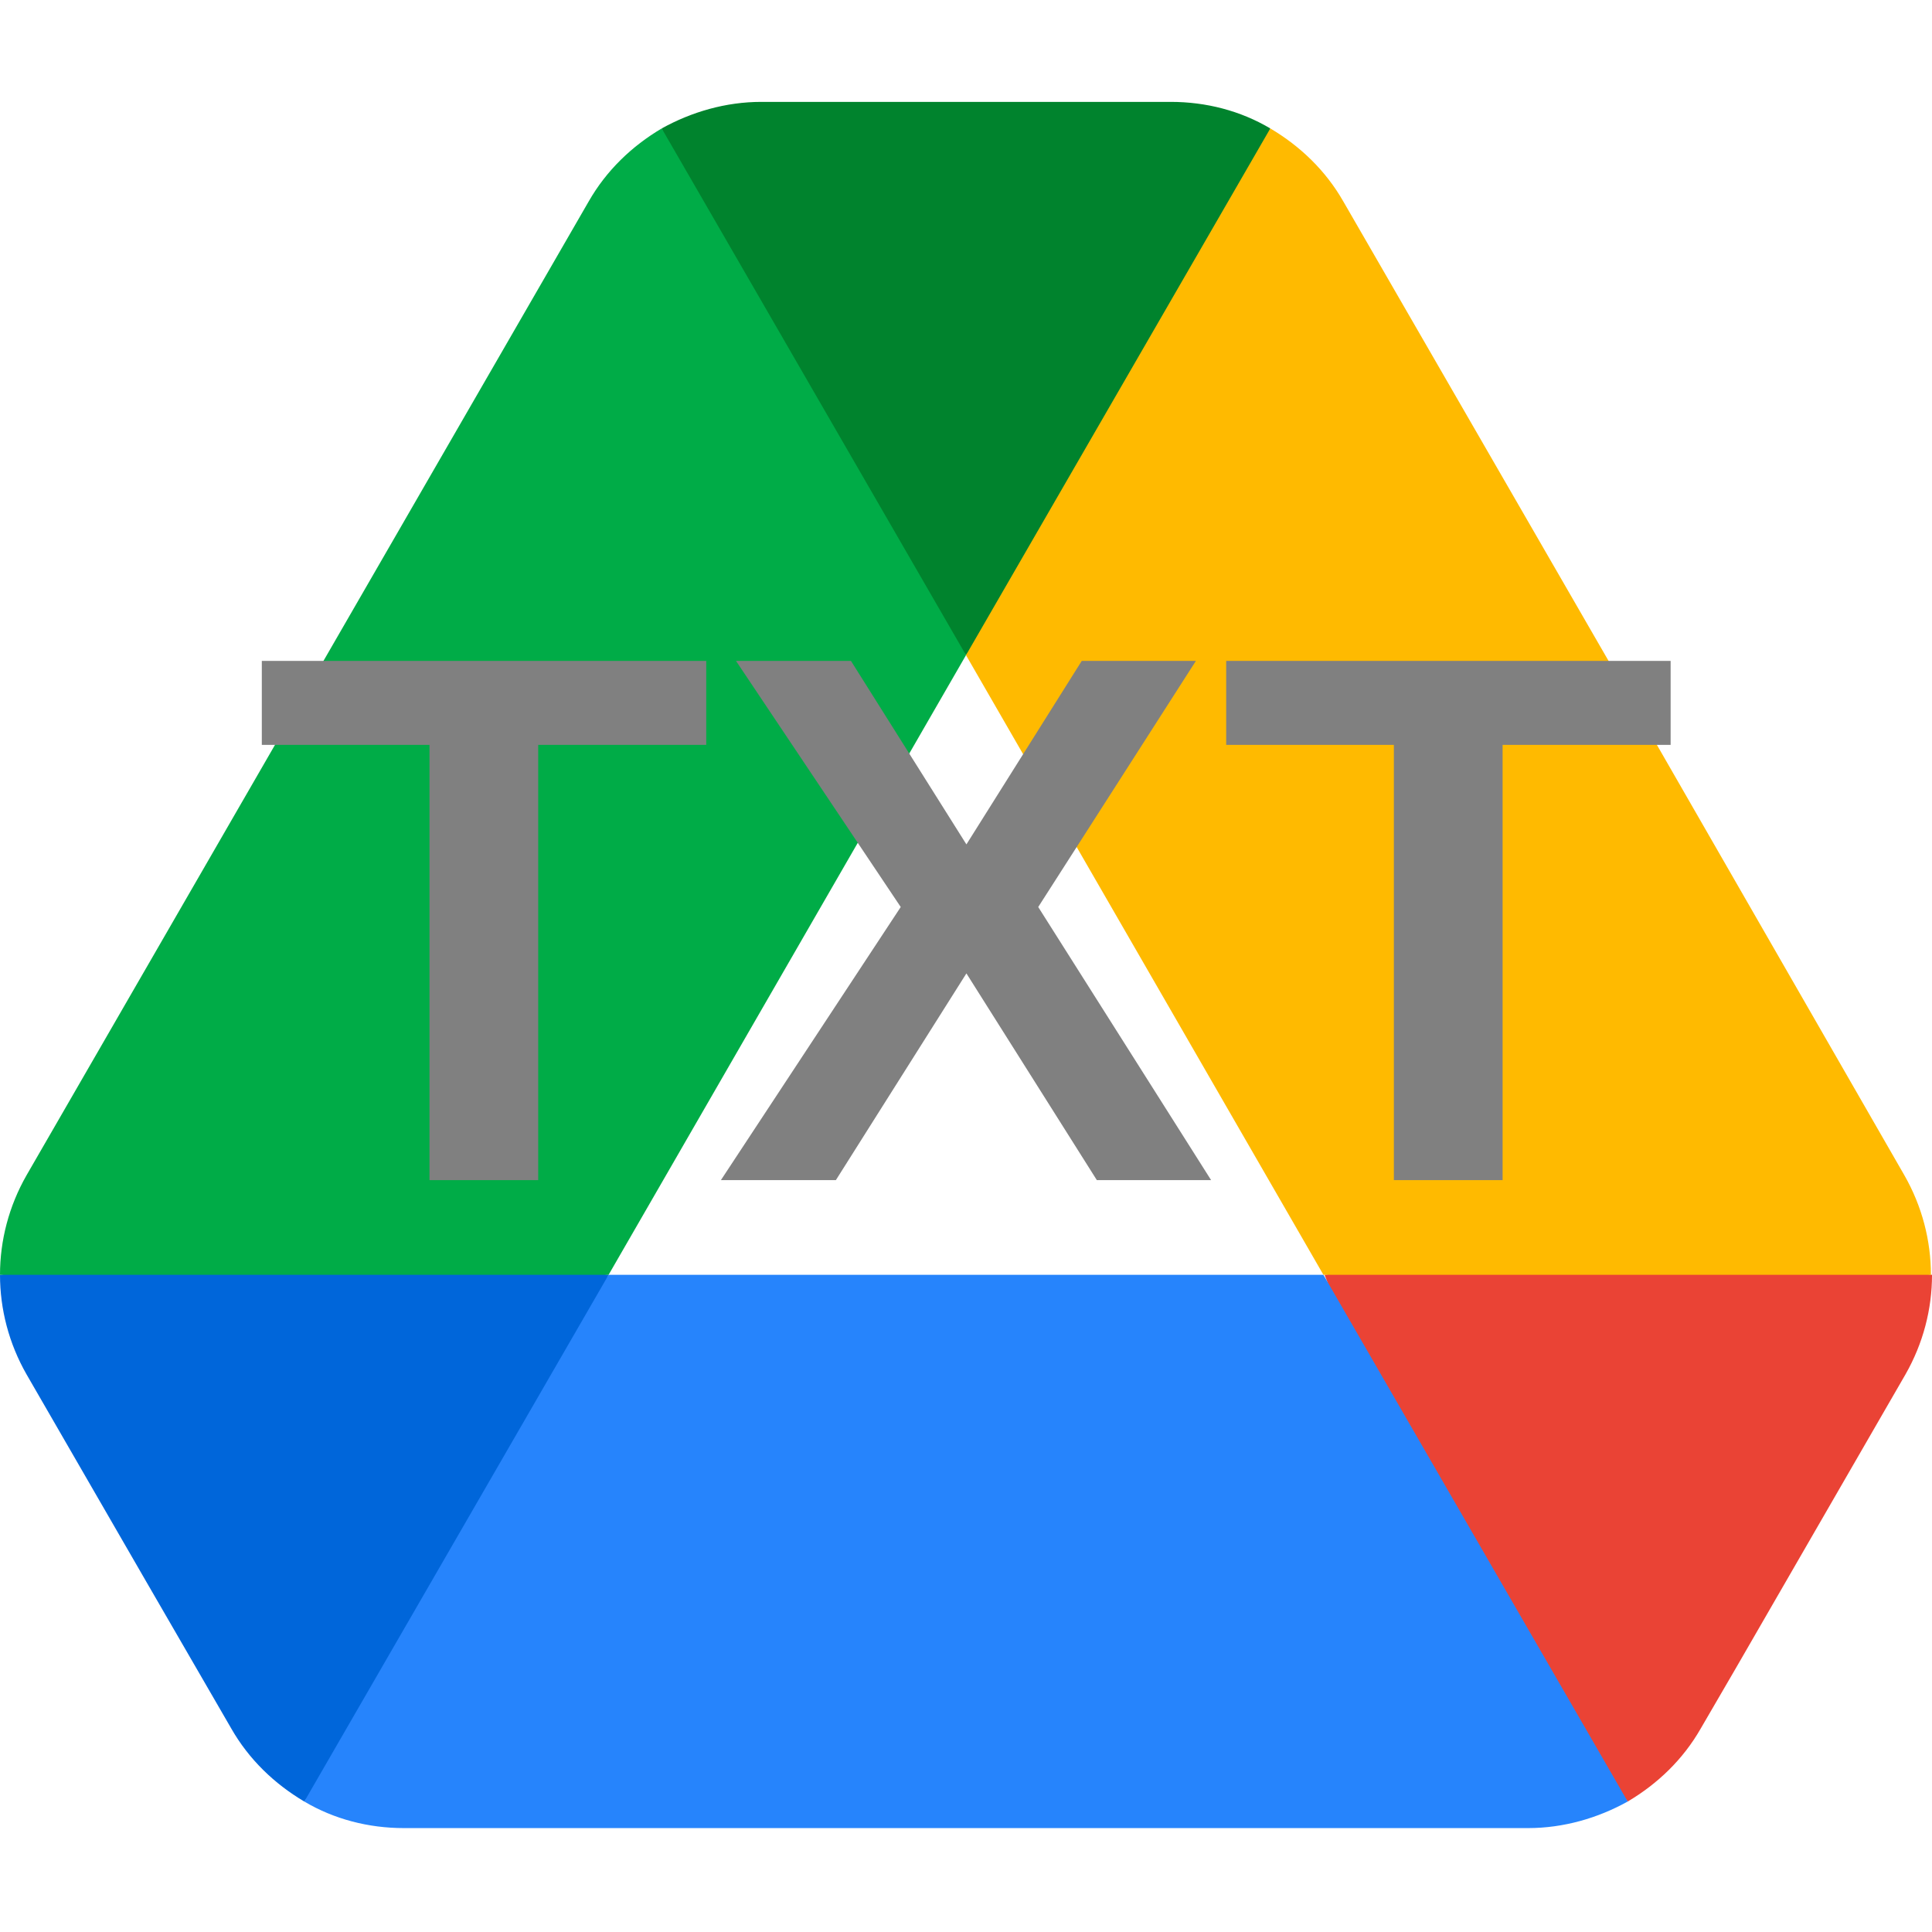
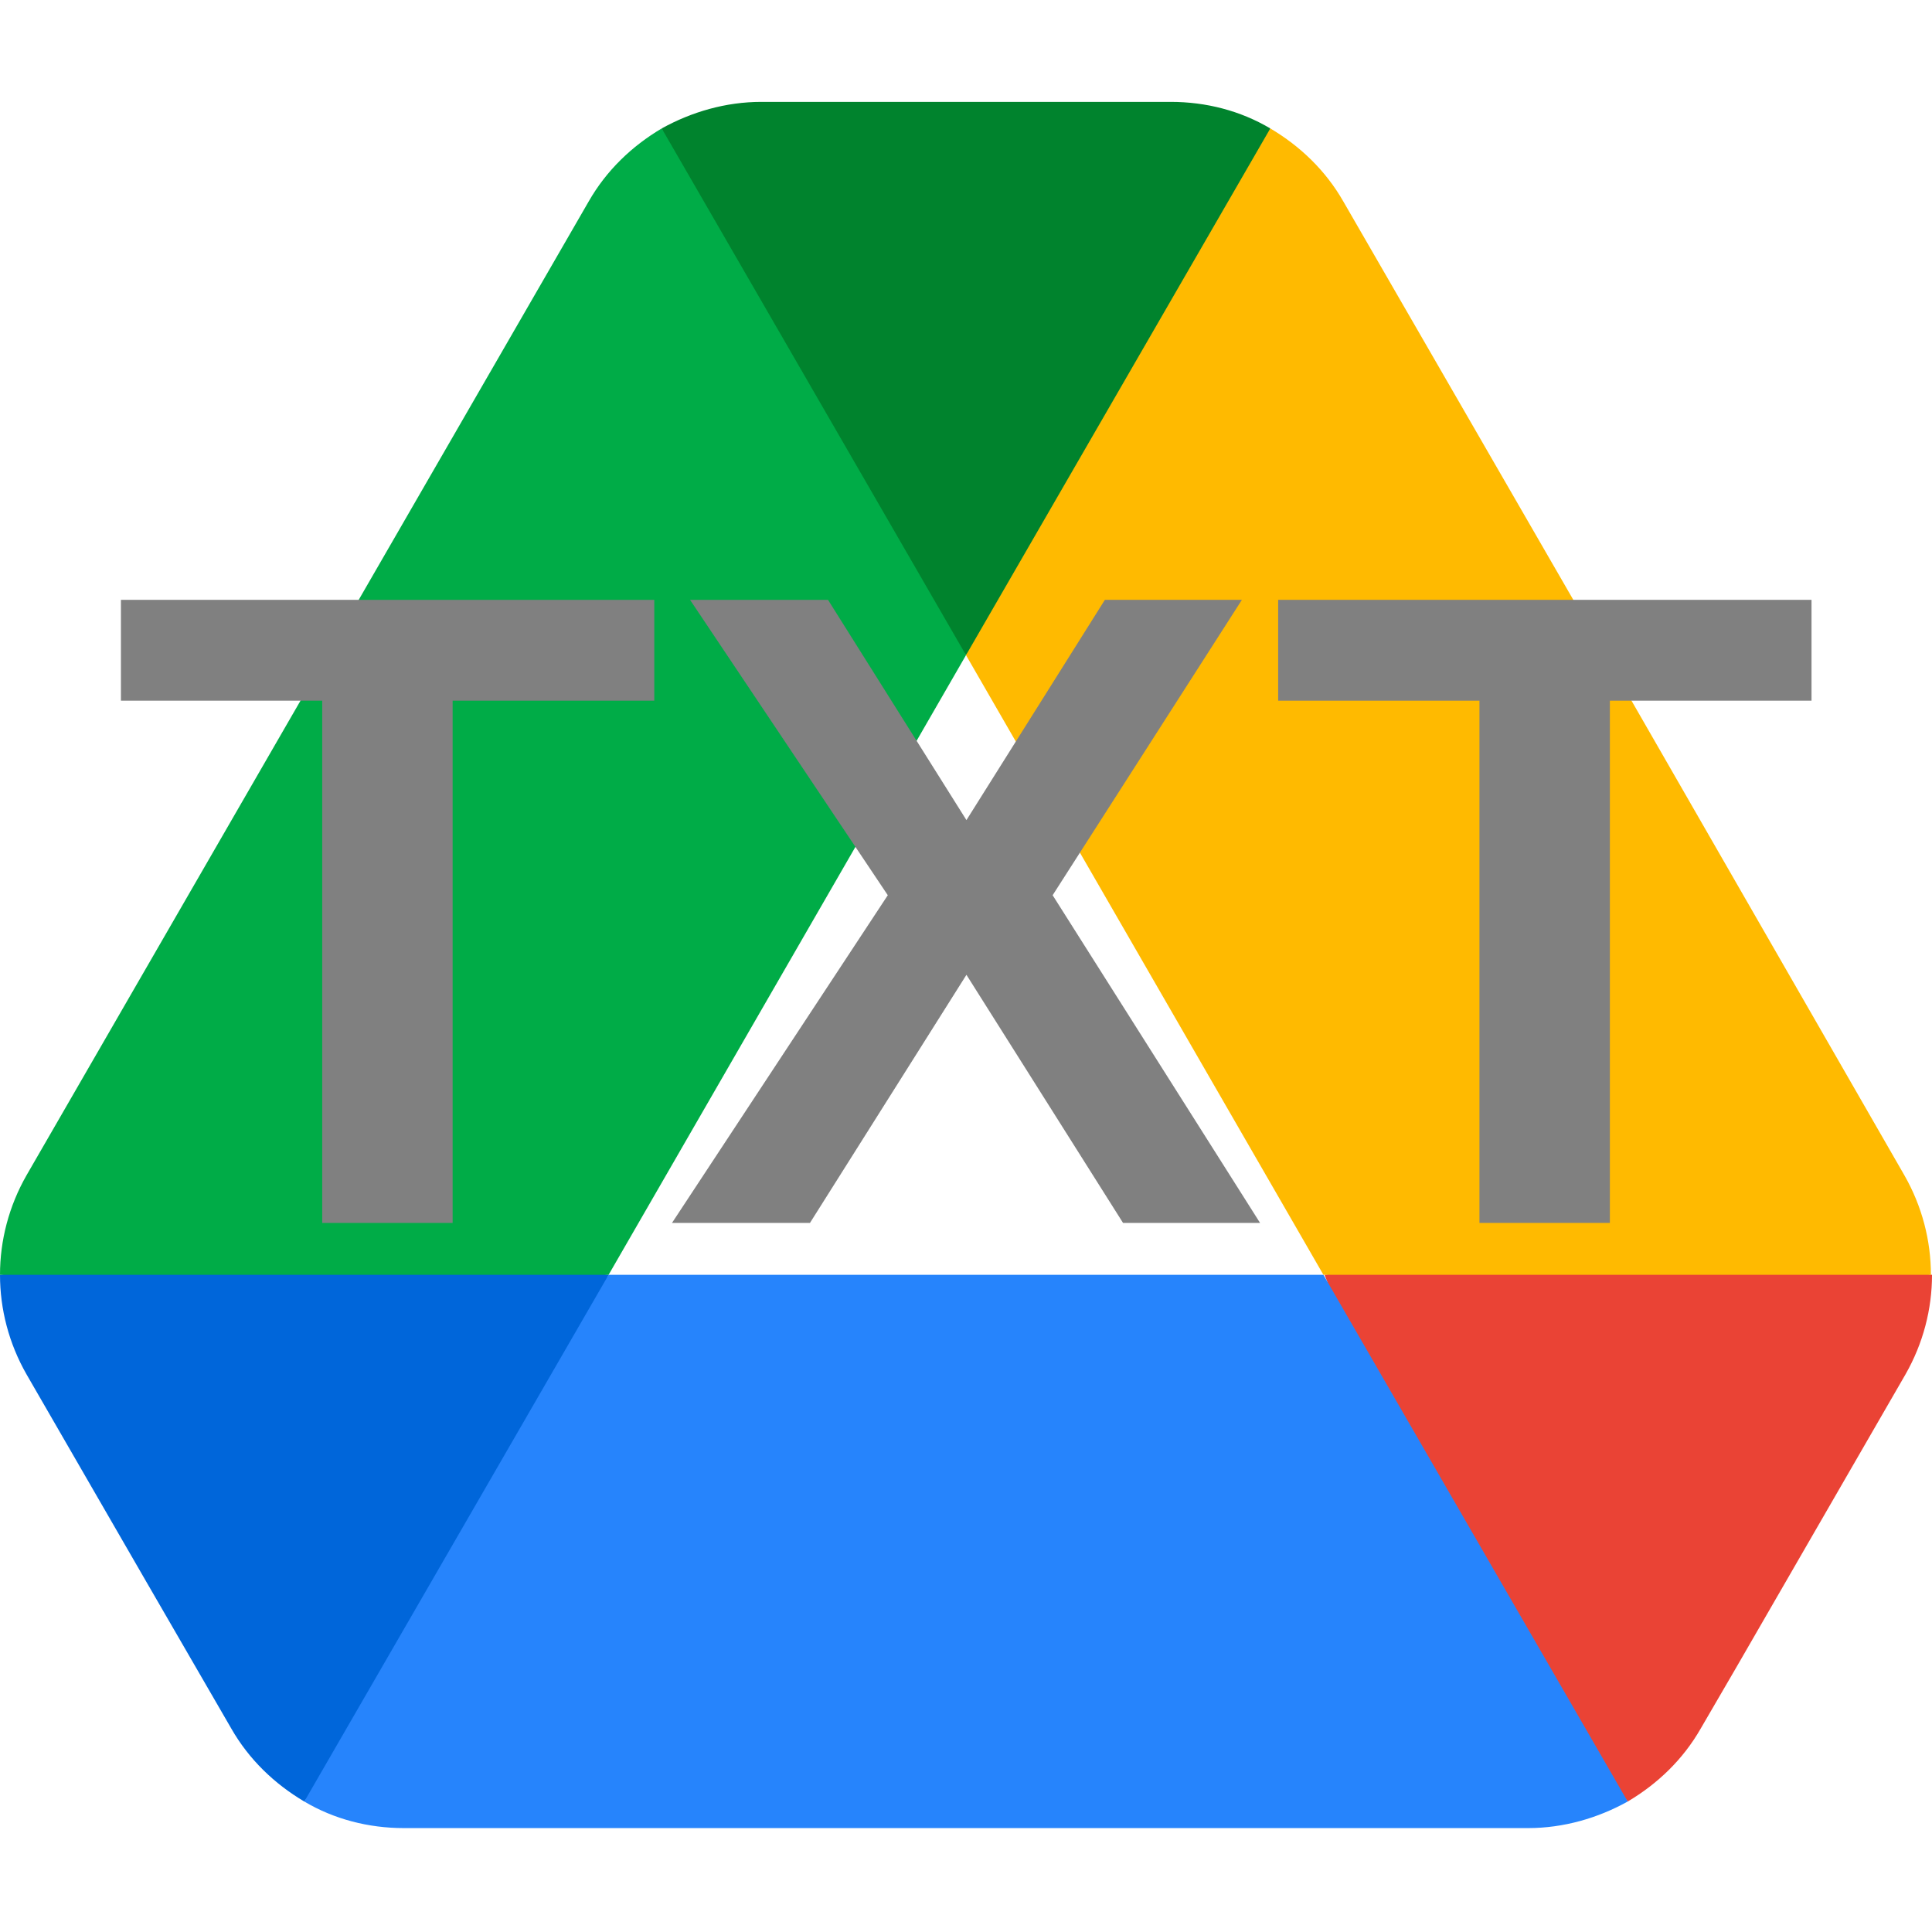
- <svg xmlns="http://www.w3.org/2000/svg" width="800px" height="800px" viewBox="0 -13.5 256 256" preserveAspectRatio="xMidYMid">
-   <g>
-     <path d="M19.354,196.034 L30.644,215.535 C32.99,219.64 36.362,222.866 40.321,225.212 C51.66,210.818 59.553,199.773 64.001,192.075 C68.514,184.264 74.061,172.045 80.642,155.42 C62.906,153.085 49.466,151.918 40.321,151.918 C31.545,151.918 18.105,153.085 0,155.42 C0,159.965 1.173,164.51 3.519,168.616 L19.354,196.034 Z" fill="#0066DA" />
-     <path d="M215.681,225.212 C219.64,222.866 223.013,219.64 225.358,215.535 L230.05,207.471 L252.484,168.616 C254.829,164.51 256.002,159.965 256.002,155.42 C237.793,153.085 224.377,151.918 215.755,151.918 C206.489,151.918 193.073,153.085 175.507,155.42 C182.01,172.136 187.484,184.355 191.929,192.075 C196.412,199.864 204.33,210.909 215.681,225.212 Z" fill="#EA4335" />
-     <path d="M128.001,73.311 C141.121,57.466 150.163,45.247 155.126,36.656 C159.123,29.738 163.522,18.692 168.322,3.519 C164.363,1.173 159.818,0 155.126,0 L100.876,0 C96.184,0 91.639,1.32 87.68,3.519 C93.786,20.921 98.968,33.306 103.224,40.673 C107.928,48.815 116.187,59.694 128.001,73.311 Z" fill="#00832D" />
-     <path d="M175.36,155.42 L80.642,155.42 L40.321,225.212 C44.28,227.558 48.825,228.731 53.517,228.731 L202.485,228.731 C207.177,228.731 211.723,227.411 215.681,225.212 L175.36,155.42 Z" fill="#2684FC" />
-     <path d="M128.001,73.311 L87.68,3.519 C83.721,5.865 80.349,9.09 78.003,13.196 L3.519,142.224 C1.173,146.329 0,150.874 0,155.42 L80.642,155.42 L128.001,73.311 Z" fill="#00AC47" />
-     <path d="M215.242,77.71 L177.999,13.196 C175.654,9.09 172.281,5.865 168.322,3.519 L128.001,73.311 L175.36,155.42 L255.856,155.42 C255.856,150.874 254.683,146.329 252.337,142.224 L215.242,77.71 Z" fill="#FFBA00" />
-   </g>
-   <text x="128" y="114.5" text-anchor="middle" dominant-baseline="middle" font-size="100" font-weight="bold" fill="grey" font-family="Arial, Helvetica, sans-serif">
-         TXT
-     </text>
+ <svg xmlns="http://www.w3.org/2000/svg" viewBox="0 -13.5 256 256">
+   <path d="M19.354,196.034 L30.644,215.535 C32.99,219.64 36.362,222.866 40.321,225.212 C51.66,210.818 59.553,199.773 64.001,192.075 C68.514,184.264 74.061,172.045 80.642,155.42 C62.906,153.085 49.466,151.918 40.321,151.918 C31.545,151.918 18.105,153.085 0,155.42 C0,159.965 1.173,164.51 3.519,168.616 L19.354,196.034 Z" fill="#0066DA" />
+   <path d="M215.681,225.212 C219.64,222.866 223.013,219.64 225.358,215.535 L230.05,207.471 L252.484,168.616 C254.829,164.51 256.002,159.965 256.002,155.42 C237.793,153.085 224.377,151.918 215.755,151.918 C206.489,151.918 193.073,153.085 175.507,155.42 C182.01,172.136 187.484,184.355 191.929,192.075 C196.412,199.864 204.33,210.909 215.681,225.212 Z" fill="#EA4335" />
+   <path d="M128.001,73.311 C141.121,57.466 150.163,45.247 155.126,36.656 C159.123,29.738 163.522,18.692 168.322,3.519 C164.363,1.173 159.818,0 155.126,0 L100.876,0 C96.184,0 91.639,1.32 87.68,3.519 C93.786,20.921 98.968,33.306 103.224,40.673 C107.928,48.815 116.187,59.694 128.001,73.311 Z" fill="#00832D" />
+   <path d="M175.36,155.42 L80.642,155.42 L40.321,225.212 C44.28,227.558 48.825,228.731 53.517,228.731 L202.485,228.731 C207.177,228.731 211.723,227.411 215.681,225.212 L175.36,155.42 Z" fill="#2684FC" />
+   <path d="M128.001,73.311 L87.68,3.519 C83.721,5.865 80.349,9.09 78.003,13.196 L3.519,142.224 C1.173,146.329 0,150.874 0,155.42 L80.642,155.42 L128.001,73.311 Z" fill="#00AC47" />
+   <path d="M215.242,77.71 L177.999,13.196 C175.654,9.09 172.281,5.865 168.322,3.519 L128.001,73.311 L175.36,155.42 L255.856,155.42 C255.856,150.874 254.683,146.329 252.337,142.224 L215.242,77.71 Z" fill="#FFBA00" />
+   <text x="128" y="114.5" text-anchor="middle" dominant-baseline="middle" font-size="120" font-weight="bold" fill="grey" font-family="Arial, Helvetica, sans-serif">
+ 	TXT
+ </text>
</svg>
